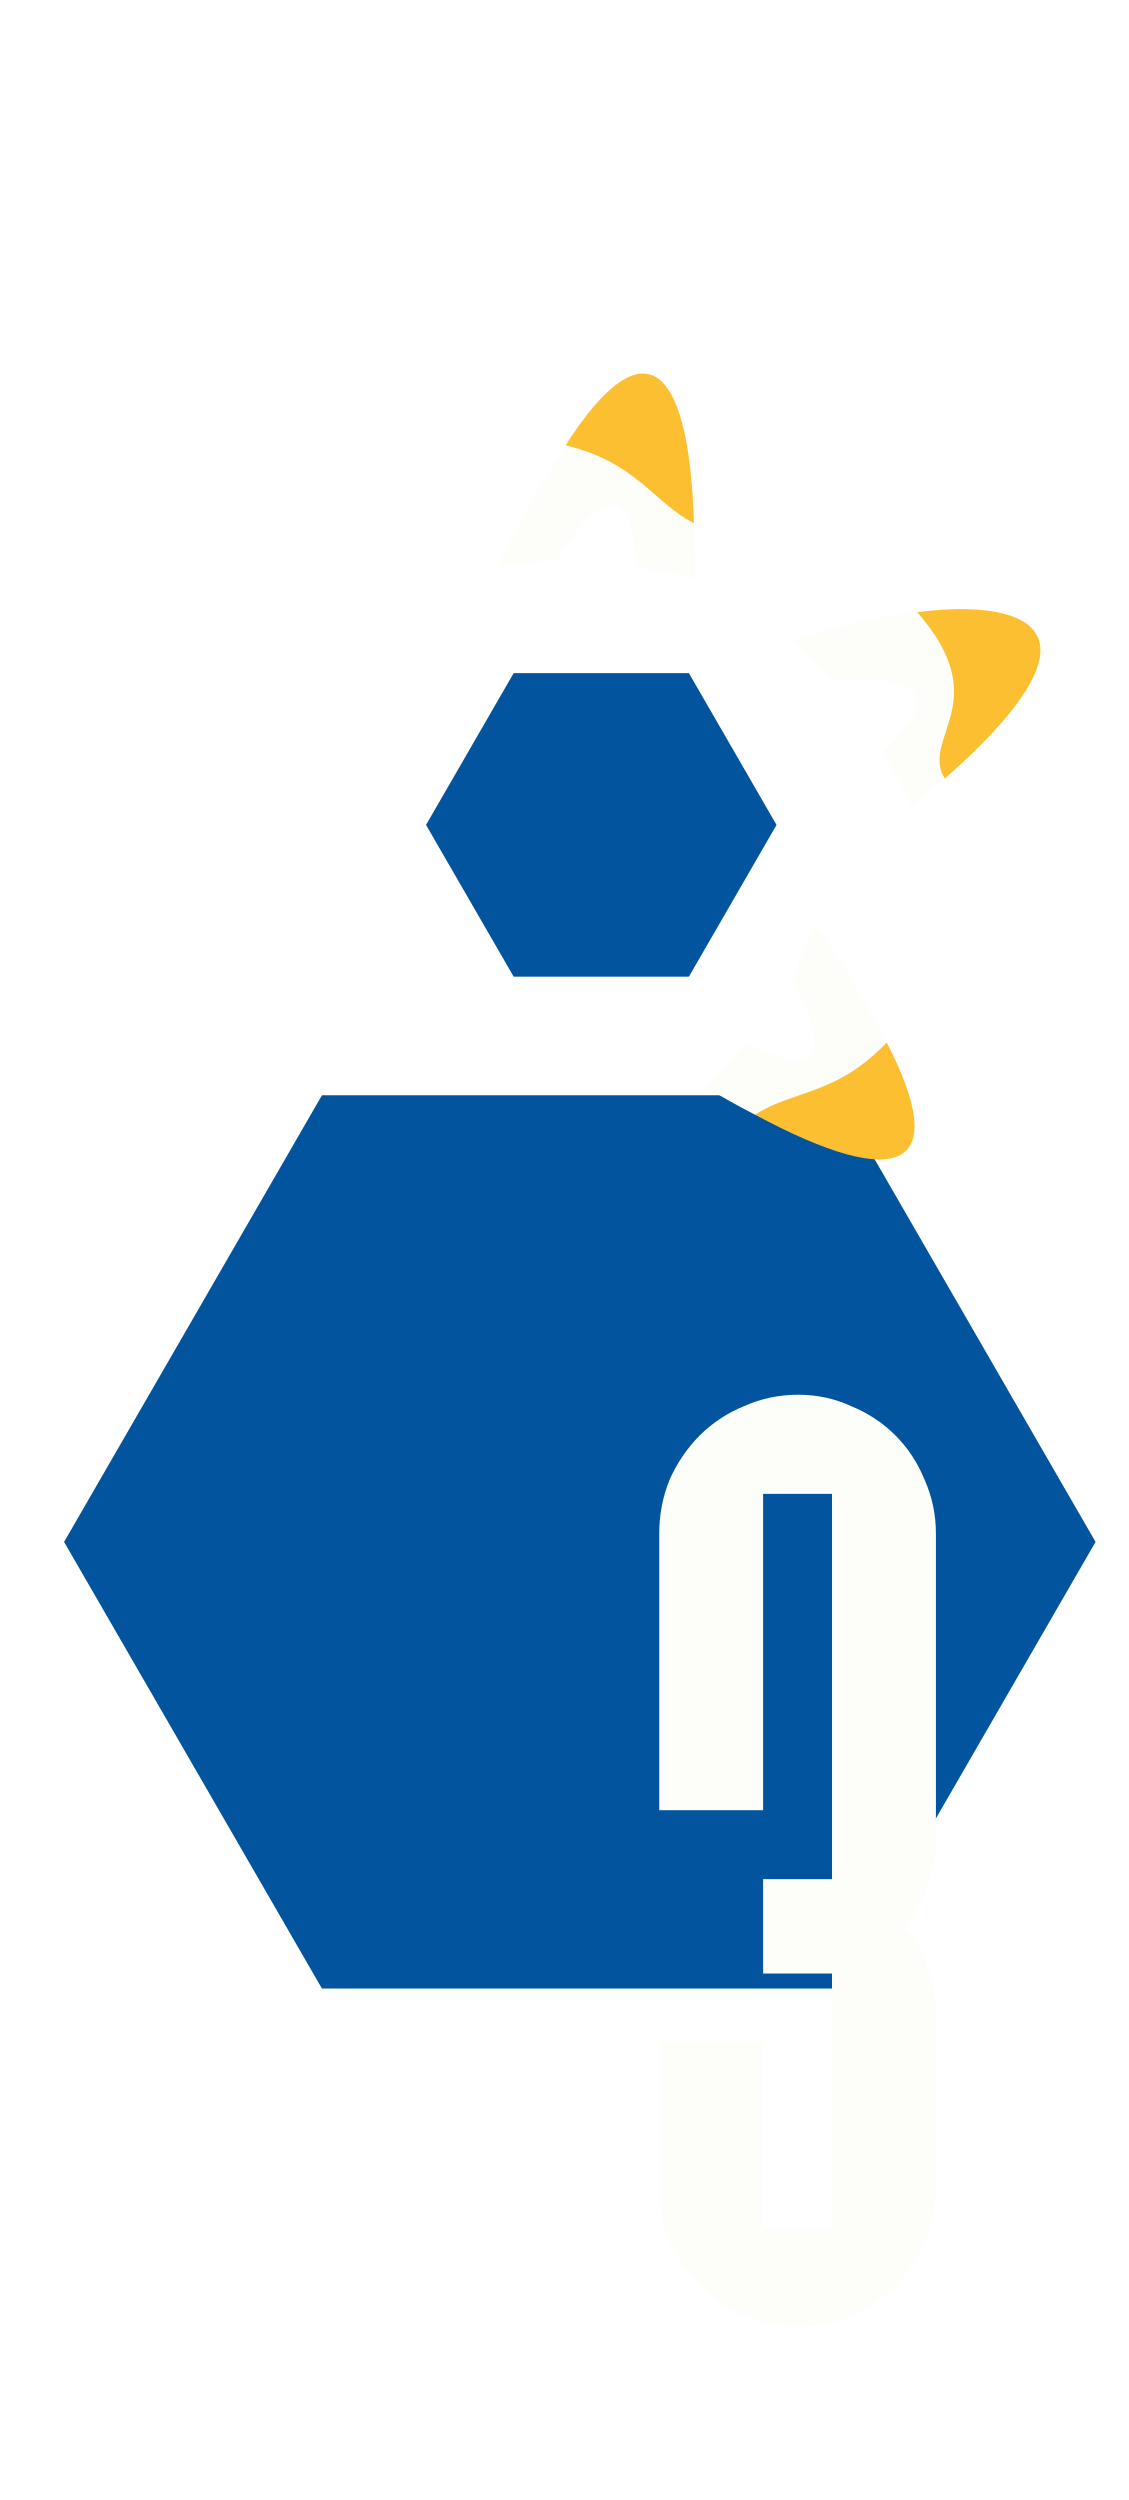
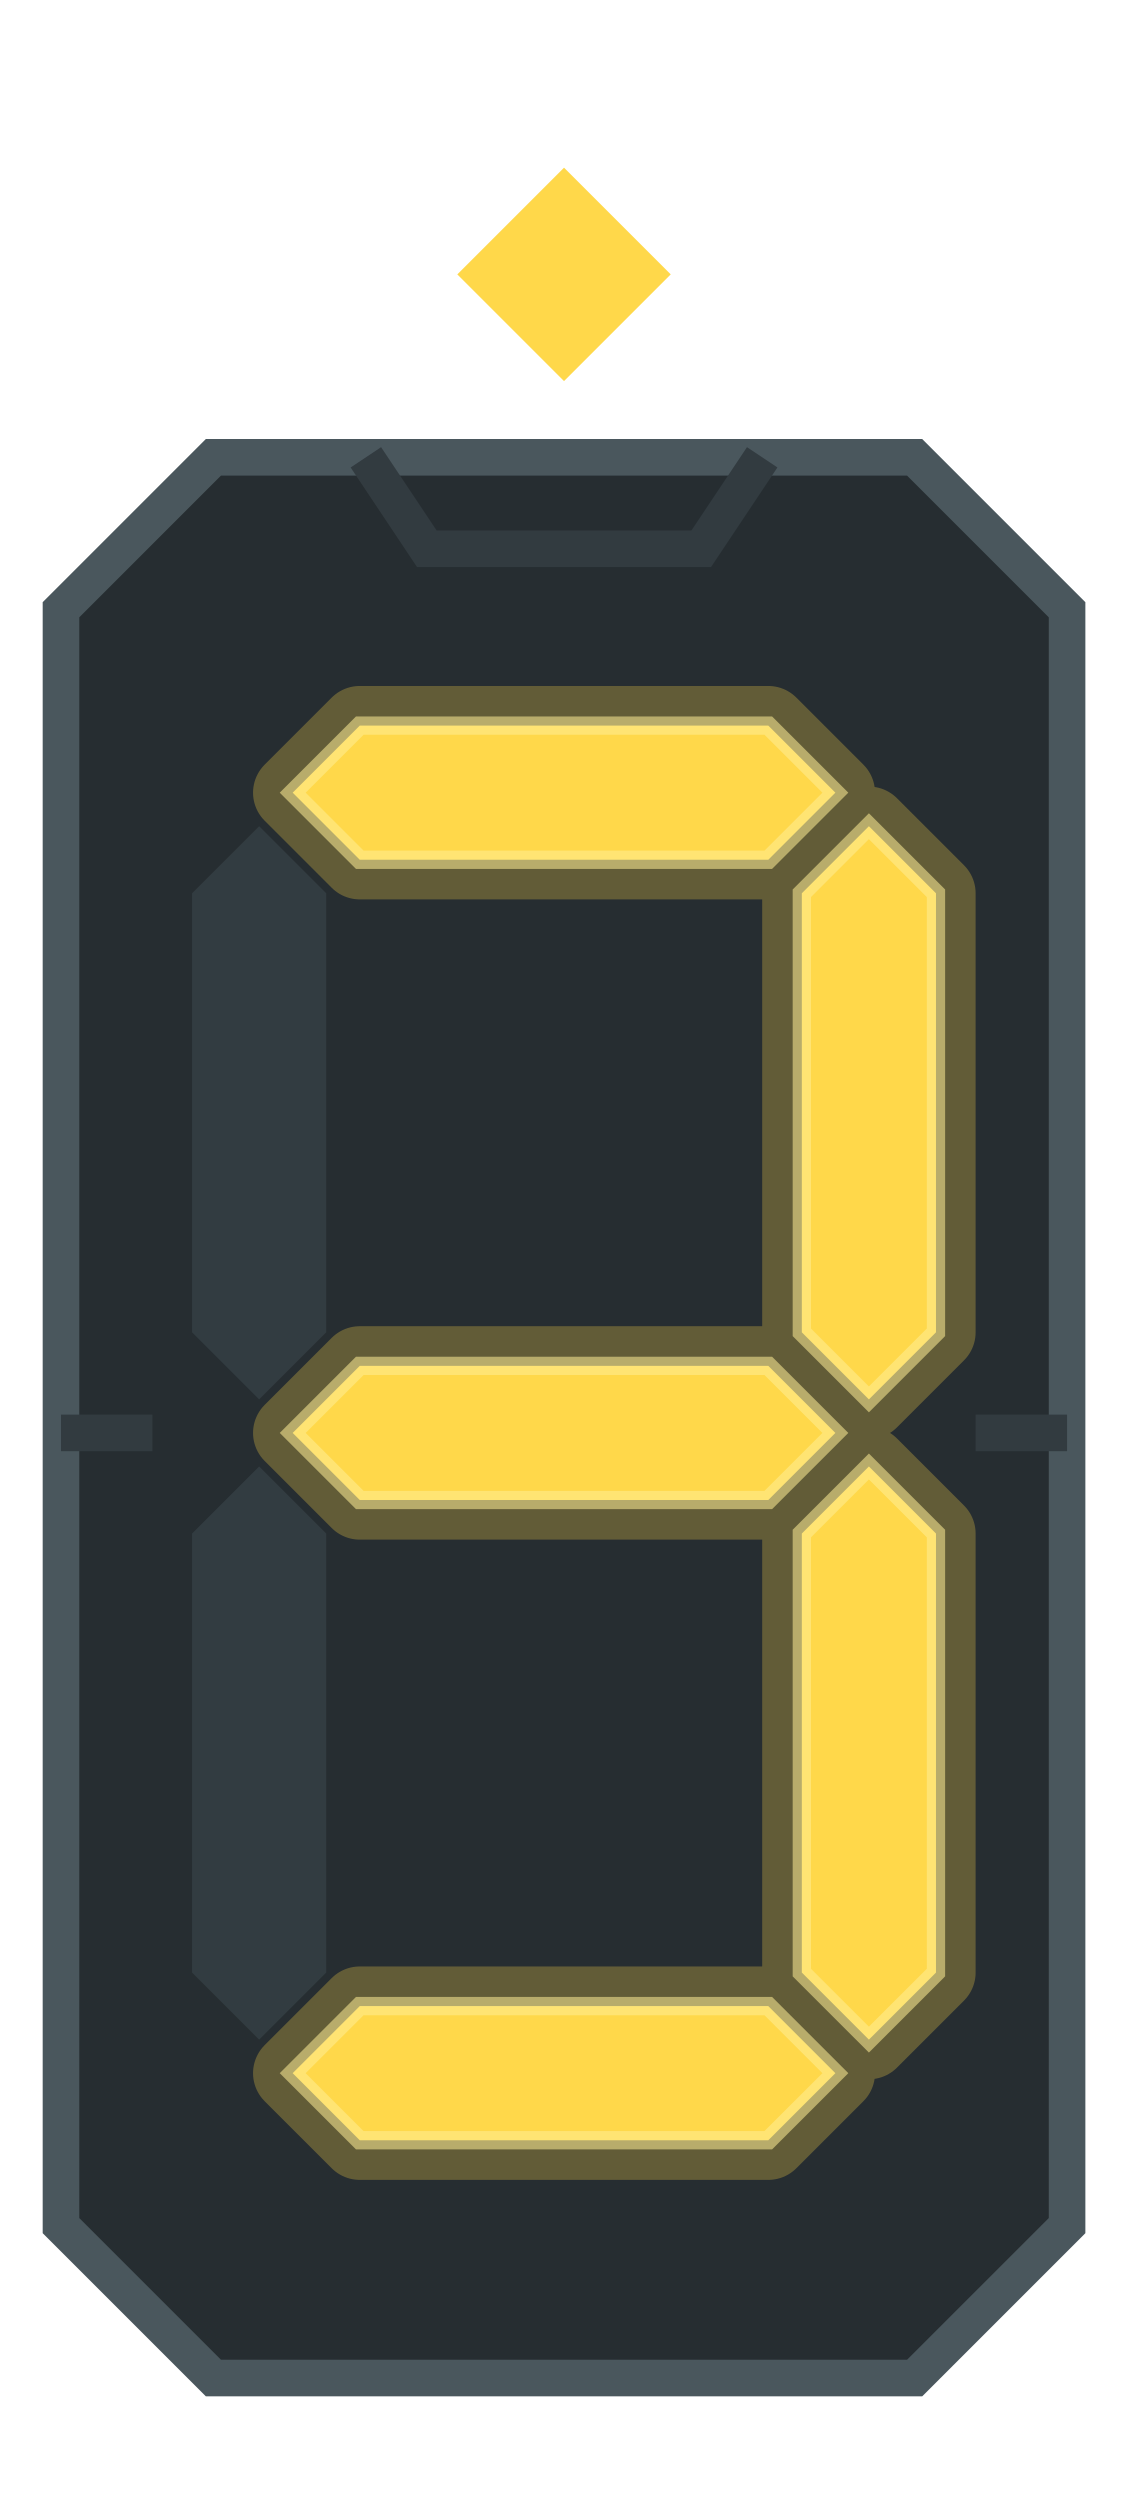
- <svg xmlns="http://www.w3.org/2000/svg" width="37" height="82">
-   <path fill="#01549d" d="M22.596 32.035h-5.748l-2.874-4.978 2.874-4.978h5.748l2.874 4.978zm4.88 33.19H10.56l-8.458-14.65 8.458-14.65h16.916l8.458 14.65z" />
-   <path fill="#fdfefa" d="M24.765 36.562a27 27 0 0 1-1.59-.886c.433-.472.849-.97 1.271-1.48 2.36 1.193 2.89.5 1.523-2.136.284-.575.495-1.19.797-1.77.846 1.258 1.64 2.55 2.318 3.905-.188 1.845-1.745 2.883-4.319 2.367m5.32-16.481c2.471.63 2.978 2.192.903 5.46-.333.32-.695.625-1.07.917-.305-.611-.639-1.209-.972-1.806 2.21-1.98.94-2.518-1.598-2.32-.445-.431-.93-.834-1.32-1.334a19.3 19.3 0 0 1 4.057-.917m-7.324-2.92c.028.61.042 1.208.028 1.82a39 39 0 0 0-1.917-.362c-.146-2.64-1.013-2.752-2.612-.25-.64.041-1.278.167-1.931.194.667-1.361 1.389-2.695 2.223-3.96 1.692-.76 3.369.07 4.21 2.557" />
-   <path fill="#fcbf31" d="M24.765 36.562c1.257-.817 2.651-.619 4.319-2.367 2.126 4.11.481 4.946-4.319 2.367m5.32-16.481c2.703-.368 7.071.008.903 5.46-.818-1.346 1.68-2.511-.903-5.46m-7.324-2.92c-1.336-.68-1.861-1.987-4.21-2.557 2.497-3.896 4.044-2.89 4.21 2.556" />
-   <path fill="#fdfefa" d="M30.698 71.762q0 .93-.372 1.766-.34.836-.96 1.455t-1.456.991q-.805.341-1.734.341-.93 0-1.765-.34-.837-.372-1.456-.992-.62-.62-.991-1.455-.34-.837-.34-1.766v-4.8h3.406v6.101h2.26v-8.331h-2.26v-3.097h2.26V48.999h-2.26v10.375h-3.407v-9.075q0-.929.34-1.765.372-.836.992-1.455t1.456-.96q.836-.372 1.765-.372t1.734.371q.836.341 1.456.96.62.62.96 1.456.372.836.372 1.765v10.035q0 .805-.28 1.549-.247.712-.711 1.3.464.589.712 1.332.279.712.279 1.518z" />
+ <svg xmlns="http://www.w3.org/2000/svg" width="37" height="82" viewBox="0 0 37 82">
+   <path d="M7.00,15.00 30.00,15.00 35.00,20.00 35.00,73.00 30.00,78.00 7.00,78.00 2.00,73.00 2.00,20.00Z" fill="#262d31" stroke="#4a575d" stroke-width="1.2" />
+   <path d="M2,47 H5 M32,47 H35 M12,15 L14,18 H23 L25,15" fill="none" stroke="#323b40" stroke-width="1.2" />
+   <path d="M18.50,5.50 22.00,9.00 18.50,12.50 15.00,9.00Z" fill="#ffd84a" />
+   <path d="M8.50,48.10 10.70,50.30 10.70,64.70 8.50,66.90 6.30,64.70 6.30,50.30Z M8.50,27.10 10.70,29.30 10.70,43.70 8.50,45.90 6.30,43.70 6.30,29.30Z" fill="#323c41" />
+   <path d="M9.60,26.00 11.80,23.80 25.20,23.80 27.40,26.00 25.20,28.20 11.80,28.20Z M28.50,27.10 30.70,29.30 30.70,43.70 28.50,45.90 26.30,43.70 26.30,29.30Z M9.60,47.00 11.80,44.80 25.20,44.80 27.40,47.00 25.20,49.20 11.80,49.20Z M28.50,48.10 30.70,50.30 30.70,64.70 28.50,66.90 26.30,64.70 26.30,50.30Z M9.60,68.00 11.80,65.80 25.20,65.80 27.40,68.00 25.20,70.20 11.80,70.20Z" fill="none" stroke="#ffd84a" stroke-opacity="0.28" stroke-width="2.6" stroke-linejoin="round" />
+   <path d="M9.60,26.00 11.80,23.80 25.20,23.80 27.40,26.00 25.20,28.20 11.80,28.20Z M28.50,27.10 30.70,29.30 30.70,43.70 28.50,45.90 26.30,43.70 26.30,29.30Z M9.60,47.00 11.80,44.80 25.20,44.80 27.40,47.00 25.20,49.20 11.80,49.20Z M28.50,48.10 30.70,50.30 30.70,64.70 28.50,66.90 26.30,64.70 26.30,50.30Z M9.60,68.00 11.80,65.80 25.20,65.80 27.40,68.00 25.20,70.20 11.80,70.20Z" fill="#ffd84a" />
+   <path d="M9.60,26.00 11.80,23.80 25.20,23.80 27.40,26.00 25.20,28.20 11.80,28.20Z M28.50,27.10 30.70,29.30 30.70,43.70 28.50,45.90 26.30,43.70 26.30,29.30Z M9.60,47.00 11.80,44.80 25.20,44.80 27.40,47.00 25.20,49.20 11.80,49.20Z M28.50,48.10 30.70,50.30 30.70,64.70 28.50,66.90 26.30,64.70 26.30,50.30Z M9.60,68.00 11.80,65.80 25.20,65.80 27.40,68.00 25.20,70.20 11.80,70.20Z" fill="none" stroke="#ffee95" stroke-opacity="0.55" stroke-width="0.6" />
</svg>
